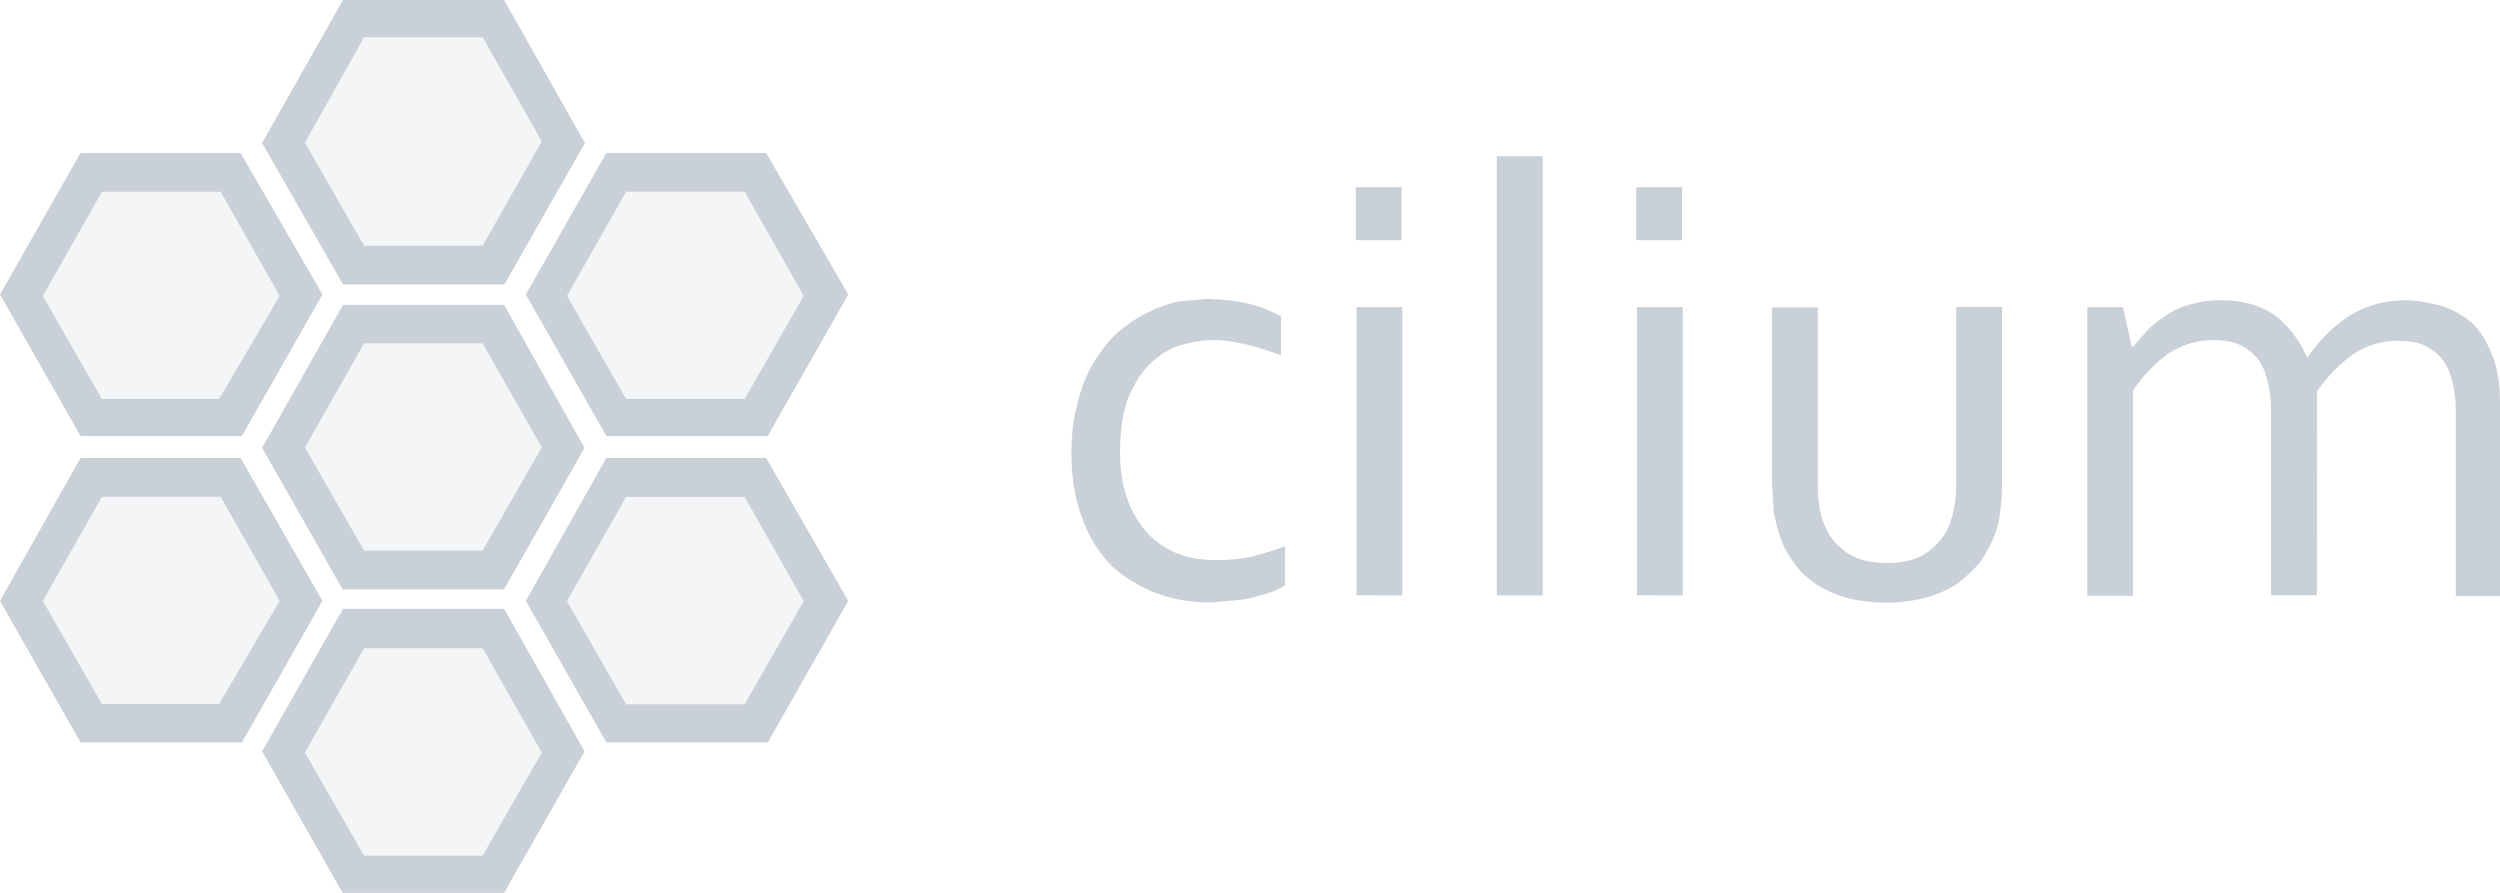
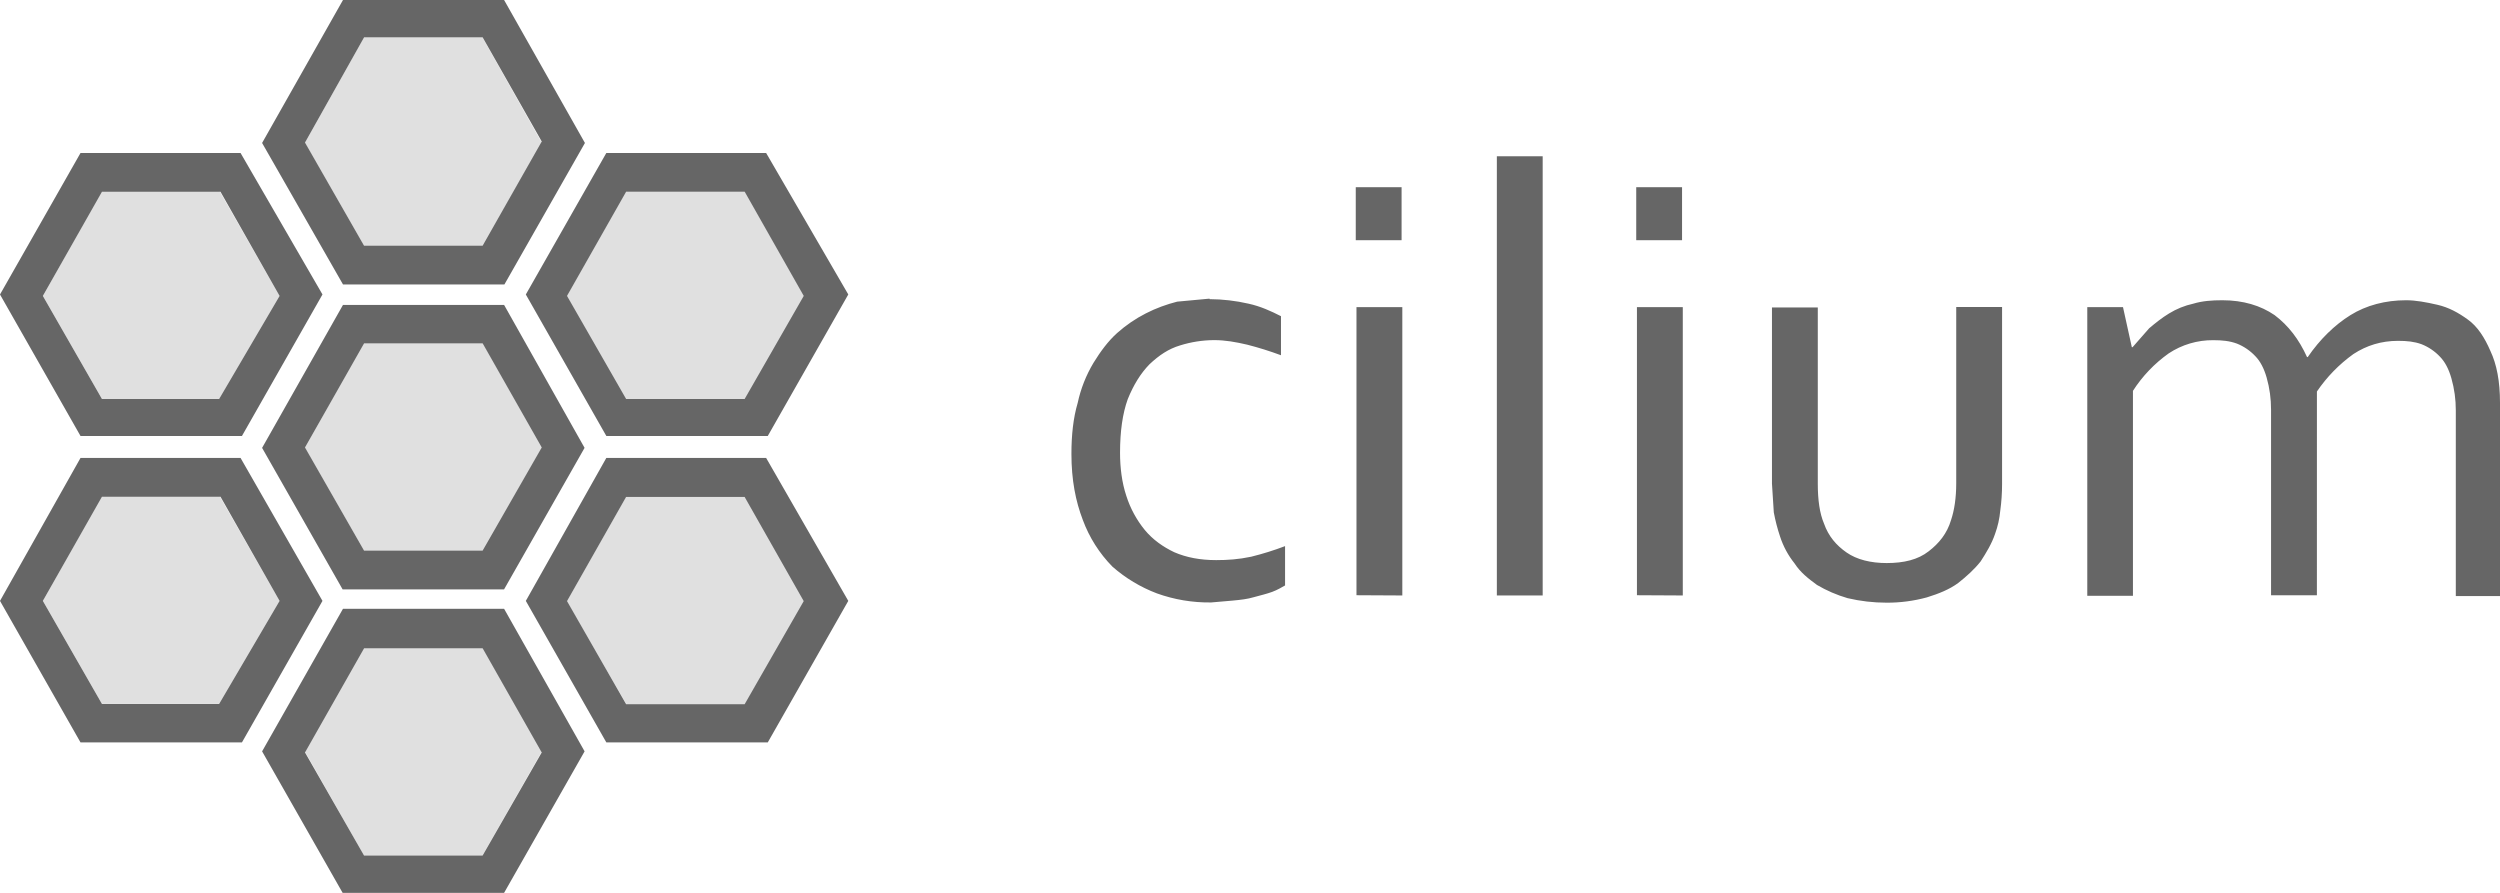
- <svg xmlns="http://www.w3.org/2000/svg" width="112" height="40" viewBox="0 0 112 40" fill="none">
-   <g opacity="0.6">
-     <path d="M22.583 13.66H15.366L11.742 20.065L15.349 26.404H22.582L26.189 20.065L22.583 13.66ZM21.62 24.666H16.309L13.664 20.048L16.311 15.381H21.622L24.269 20.048L21.62 24.666Z" fill="#A7B1BE" />
-     <path opacity="0.2" d="M13.656 20.065L16.303 24.667H21.614L24.278 20.065L21.614 15.334H16.303L13.656 20.065Z" fill="#A7B1BE" />
-     <path d="M22.583 27.273H15.366L11.742 33.661L15.349 40H22.582L26.189 33.661L22.583 27.273ZM21.62 38.328H16.309L13.664 33.71L16.311 29.043H21.622L24.269 33.71L21.62 38.328Z" fill="#A7B1BE" />
-     <path opacity="0.2" d="M13.656 33.661L16.303 38.328H21.614L24.278 33.661L21.614 28.994H16.303L13.656 33.661Z" fill="#A7B1BE" />
-     <path d="M22.583 0H15.366L11.742 6.405L15.366 12.743H22.598L26.205 6.405L22.583 0ZM21.62 11.006H16.309L13.664 6.388L16.311 1.673H21.622L24.269 6.34L21.62 11.006Z" fill="#A7B1BE" />
-     <path opacity="0.2" d="M13.656 6.404L16.303 11.006H21.614L24.278 6.404L21.614 1.673H16.303L13.656 6.404Z" fill="#A7B1BE" />
-     <path d="M34.323 20.516H27.164L23.557 26.92L27.164 33.259H34.396L38.003 26.92L34.323 20.516ZM33.36 31.548H28.049L25.402 26.93L28.049 22.264H33.36L36.007 26.93L33.36 31.548Z" fill="#A7B1BE" />
-     <path opacity="0.2" d="M25.383 26.942L28.068 31.56H33.364L36.075 26.942L33.364 22.211H28.068L25.383 26.942Z" fill="#A7B1BE" />
-     <path d="M34.323 6.854H27.164L23.557 13.193L27.164 19.532H34.396L38.003 13.193L34.323 6.854ZM33.36 17.875H28.049L25.402 13.257L28.049 8.59H33.36L36.007 13.257L33.36 17.875Z" fill="#A7B1BE" />
-     <path opacity="0.2" d="M25.383 13.262L28.025 17.942H33.364L36.075 13.324L33.364 8.593L28.025 8.593L25.383 13.262Z" fill="#A7B1BE" />
-     <path d="M10.777 20.516H3.607L0 26.92L3.607 33.259H10.839L14.447 26.92L10.777 20.516ZM9.815 31.538H4.568L1.921 26.92L4.568 22.253H9.879L12.526 26.92L9.815 31.538Z" fill="#A7B1BE" />
-     <path opacity="0.2" d="M1.922 26.919L4.569 31.537H9.816L12.527 26.919L9.816 22.188H4.569L1.922 26.919Z" fill="#A7B1BE" />
-     <path d="M10.777 6.854H3.607L0 13.193L3.607 19.532H10.839L14.447 13.193L10.777 6.854ZM9.815 17.876H4.568L1.921 13.258L4.568 8.591H9.879L12.526 13.258L9.815 17.876Z" fill="#A7B1BE" />
-     <path opacity="0.2" d="M1.922 13.258L4.569 17.877H9.816L12.527 13.258L9.816 8.527H4.569L1.922 13.258Z" fill="#A7B1BE" />
-     <path d="M54.186 13.402C54.774 13.406 55.361 13.475 55.936 13.605C56.48 13.724 56.941 13.938 57.388 14.165V15.915C56.891 15.73 56.384 15.572 55.87 15.44C55.358 15.322 54.897 15.237 54.385 15.237C53.872 15.237 53.379 15.322 52.866 15.475C52.353 15.628 51.926 15.915 51.497 16.321C51.101 16.727 50.786 17.236 50.524 17.88C50.292 18.523 50.178 19.32 50.178 20.285C50.178 20.951 50.26 21.616 50.459 22.215C50.637 22.773 50.917 23.29 51.284 23.74C51.647 24.18 52.108 24.502 52.605 24.738C53.149 24.976 53.776 25.093 54.485 25.093C54.996 25.093 55.49 25.06 56.052 24.941C56.567 24.814 57.074 24.655 57.571 24.466V26.228C57.423 26.312 57.225 26.431 56.994 26.516C56.763 26.602 56.483 26.668 56.169 26.754C55.888 26.838 55.592 26.872 55.229 26.906L54.256 26.99C53.43 27.002 52.609 26.864 51.83 26.584C51.099 26.308 50.423 25.901 49.832 25.381C49.251 24.792 48.801 24.082 48.511 23.298C48.187 22.452 48 21.501 48 20.334C48 19.487 48.082 18.725 48.281 18.049C48.429 17.383 48.677 16.762 48.991 16.251C49.306 15.741 49.64 15.286 50.047 14.92C50.438 14.572 50.87 14.276 51.333 14.039C51.795 13.802 52.274 13.633 52.736 13.514L54.189 13.379L54.186 13.402ZM60.738 10.76V8.388H62.791V10.76H60.738ZM60.77 26.666V13.758H62.824V26.676L60.77 26.666ZM67.059 26.677V6.999H69.112V26.676L67.059 26.677ZM73.303 10.76V8.388H75.356V10.76H73.303ZM73.335 26.666V13.758H75.389V26.676L73.335 26.666ZM84.52 26.999C83.931 27 83.344 26.932 82.77 26.796C82.292 26.657 81.832 26.457 81.401 26.204C81.005 25.915 80.658 25.645 80.395 25.238C80.109 24.882 79.889 24.474 79.747 24.036C79.631 23.703 79.549 23.37 79.466 22.952L79.384 21.665V13.772H81.437V21.665C81.437 22.394 81.519 22.996 81.718 23.462C81.916 24.021 82.263 24.427 82.724 24.749C83.184 25.071 83.813 25.224 84.522 25.224C85.298 25.224 85.925 25.072 86.403 24.699C86.865 24.344 87.228 23.903 87.408 23.294C87.556 22.853 87.639 22.295 87.639 21.652V13.753H89.693V21.681C89.693 22.083 89.666 22.485 89.611 22.883C89.579 23.236 89.501 23.584 89.379 23.916C89.231 24.357 88.984 24.762 88.731 25.153C88.45 25.508 88.104 25.819 87.726 26.118C87.33 26.407 86.868 26.593 86.323 26.762C85.736 26.922 85.131 27.001 84.524 26.999H84.52ZM103.797 26.666H101.743V18.356C101.745 17.869 101.678 17.384 101.546 16.916C101.43 16.51 101.265 16.187 101.034 15.951C100.802 15.706 100.52 15.515 100.21 15.392C99.885 15.273 99.561 15.239 99.154 15.239C98.411 15.239 97.751 15.443 97.156 15.832C96.579 16.238 96.017 16.797 95.557 17.509V26.691H93.51V13.758H95.11L95.506 15.556H95.538L96.281 14.709C96.562 14.472 96.858 14.234 97.172 14.044C97.509 13.836 97.878 13.687 98.262 13.603C98.658 13.485 99.087 13.451 99.559 13.451C100.499 13.451 101.275 13.689 101.902 14.117C102.529 14.592 102.992 15.201 103.355 15.997H103.387C103.932 15.201 104.593 14.557 105.301 14.117C106.008 13.676 106.868 13.451 107.793 13.451C108.222 13.451 108.685 13.536 109.196 13.654C109.707 13.773 110.136 14.009 110.565 14.32C110.994 14.63 111.308 15.116 111.571 15.725C111.852 16.318 112 17.081 112 18.046V26.703H110.02V18.386C110.021 17.898 109.955 17.413 109.822 16.946C109.706 16.54 109.541 16.217 109.311 15.981C109.078 15.736 108.797 15.545 108.486 15.421C108.162 15.303 107.837 15.27 107.43 15.27C106.687 15.27 106.027 15.473 105.432 15.862C104.855 16.268 104.293 16.827 103.798 17.539L103.797 26.666Z" fill="#A7B1BE" />
+ <svg xmlns="http://www.w3.org/2000/svg" width="112" height="40" fill="none" viewBox="0 0 112 40" class="h-8 sm:h-12 flex-shrink-0" aria-label="homeRetailer logo">
+   <g fill="black" opacity="0.6">
+     <path d="M22.583 13.66h-7.217l-3.624 6.405 3.607 6.339h7.233l3.607-6.34zm-.963 11.006h-5.311l-2.645-4.618 2.647-4.667h5.311l2.647 4.667z" />
+     <path d="m13.656 20.065 2.647 4.602h5.311l2.664-4.602-2.664-4.731h-5.311z" opacity="0.2" />
+     <path d="M22.583 27.273h-7.217l-3.624 6.388L15.35 40h7.233l3.607-6.339zm-.963 11.055h-5.311l-2.645-4.618 2.647-4.667h5.311l2.647 4.667z" />
+     <path d="m13.656 33.66 2.647 4.668h5.311l2.664-4.667-2.664-4.667h-5.311z" opacity="0.2" />
+     <path d="M22.583 0h-7.217l-3.624 6.405 3.624 6.338h7.232l3.607-6.338zm-.963 11.006h-5.311l-2.645-4.618 2.647-4.715h5.311L24.27 6.34z" />
+     <path d="m13.656 6.404 2.647 4.602h5.311l2.664-4.602-2.664-4.731h-5.311z" opacity="0.2" />
+     <path d="M34.323 20.516h-7.16l-3.606 6.404 3.607 6.34h7.232l3.607-6.34zm-.963 11.032h-5.31l-2.648-4.618 2.647-4.666h5.311l2.647 4.666z" />
+     <path d="m25.383 26.942 2.685 4.618h5.296l2.711-4.618-2.71-4.731h-5.297z" opacity="0.2" />
+     <path d="M34.323 6.854h-7.16l-3.606 6.339 3.607 6.339h7.232l3.607-6.34zm-.963 11.021h-5.31l-2.648-4.618L28.05 8.59h5.311l2.647 4.667z" />
+     <path d="m25.383 13.262 2.642 4.68h5.34l2.71-4.618-2.71-4.731h-5.34z" opacity="0.2" />
+     <path d="M10.777 20.516h-7.17L0 26.92l3.607 6.34h7.232l3.608-6.34zm-.962 11.022H4.568L1.92 26.92l2.647-4.667h5.311l2.647 4.667z" />
+     <path d="m1.922 26.919 2.647 4.618h5.247l2.71-4.618-2.71-4.732H4.569z" opacity="0.2" />
+     <path d="M10.777 6.854h-7.17L0 13.193l3.607 6.339h7.232l3.608-6.34zm-.962 11.022H4.568L1.92 13.258l2.647-4.667h5.311l2.647 4.667z" />
+     <path d="m1.922 13.258 2.647 4.619h5.247l2.71-4.619-2.71-4.73H4.569z" opacity="0.2" />
+     <path d="M54.186 13.402a8 8 0 0 1 1.75.203c.544.12 1.005.333 1.452.56v1.75a15 15 0 0 0-1.518-.475c-.511-.118-.973-.203-1.485-.203a5.2 5.2 0 0 0-1.519.238c-.513.153-.94.44-1.37.846-.395.406-.71.915-.972 1.559-.232.643-.346 1.44-.346 2.405 0 .666.082 1.331.281 1.93.178.558.458 1.075.825 1.525.363.44.824.762 1.32.998q.818.356 1.881.355c.511 0 1.005-.033 1.567-.152a13 13 0 0 0 1.519-.475v1.762c-.148.084-.346.203-.577.288-.231.086-.511.152-.825.238-.28.084-.577.118-.94.152l-.973.084a6.9 6.9 0 0 1-2.426-.406 6.5 6.5 0 0 1-1.998-1.203 5.9 5.9 0 0 1-1.32-2.083c-.325-.846-.512-1.797-.512-2.964 0-.847.082-1.609.281-2.285a5.9 5.9 0 0 1 .71-1.798c.315-.51.649-.965 1.056-1.331.39-.348.823-.644 1.286-.88.462-.238.94-.407 1.403-.526l1.453-.135zm6.552-2.642V8.388h2.053v2.372zm.032 15.906V13.76h2.054v12.917zm6.289.011V7h2.053v19.677zm6.244-15.917V8.388h2.053v2.372zm.032 15.906V13.76h2.054v12.917zM84.52 27a7.6 7.6 0 0 1-1.75-.203 6 6 0 0 1-1.37-.592c-.395-.289-.742-.56-1.005-.966a3.8 3.8 0 0 1-.648-1.202 8 8 0 0 1-.281-1.084l-.082-1.287v-7.893h2.053v7.893c0 .729.082 1.331.281 1.797.198.56.545.965 1.006 1.287s1.09.475 1.798.475c.776 0 1.403-.152 1.88-.525.463-.355.826-.796 1.006-1.405.148-.44.231-.999.231-1.642v-7.899h2.054v7.928q0 .604-.082 1.202-.049.532-.232 1.033c-.148.44-.395.846-.648 1.237-.281.355-.627.666-1.005.965-.396.289-.858.475-1.403.644-.587.16-1.192.24-1.799.237zm19.277-.333h-2.054v-8.31a5.2 5.2 0 0 0-.197-1.44c-.116-.406-.281-.73-.512-.965a2.3 2.3 0 0 0-.824-.56c-.325-.118-.649-.152-1.056-.152a3.56 3.56 0 0 0-1.998.593 6.1 6.1 0 0 0-1.6 1.677v9.182H93.51V13.759h1.6l.396 1.797h.032l.743-.847c.28-.237.577-.475.891-.665a3.5 3.5 0 0 1 1.09-.44c.396-.12.825-.153 1.297-.153.94 0 1.716.238 2.343.666.627.475 1.09 1.084 1.453 1.88h.032c.545-.796 1.206-1.44 1.914-1.88.707-.44 1.567-.666 2.492-.666.429 0 .892.085 1.403.203s.94.355 1.369.666c.429.31.743.796 1.006 1.405.281.593.429 1.356.429 2.321v8.657h-1.98v-8.317a5.2 5.2 0 0 0-.198-1.44c-.116-.406-.281-.73-.511-.965a2.3 2.3 0 0 0-.825-.56c-.324-.118-.649-.151-1.056-.151-.743 0-1.403.203-1.998.592a6.7 6.7 0 0 0-1.634 1.677z" />
  </g>
</svg>
